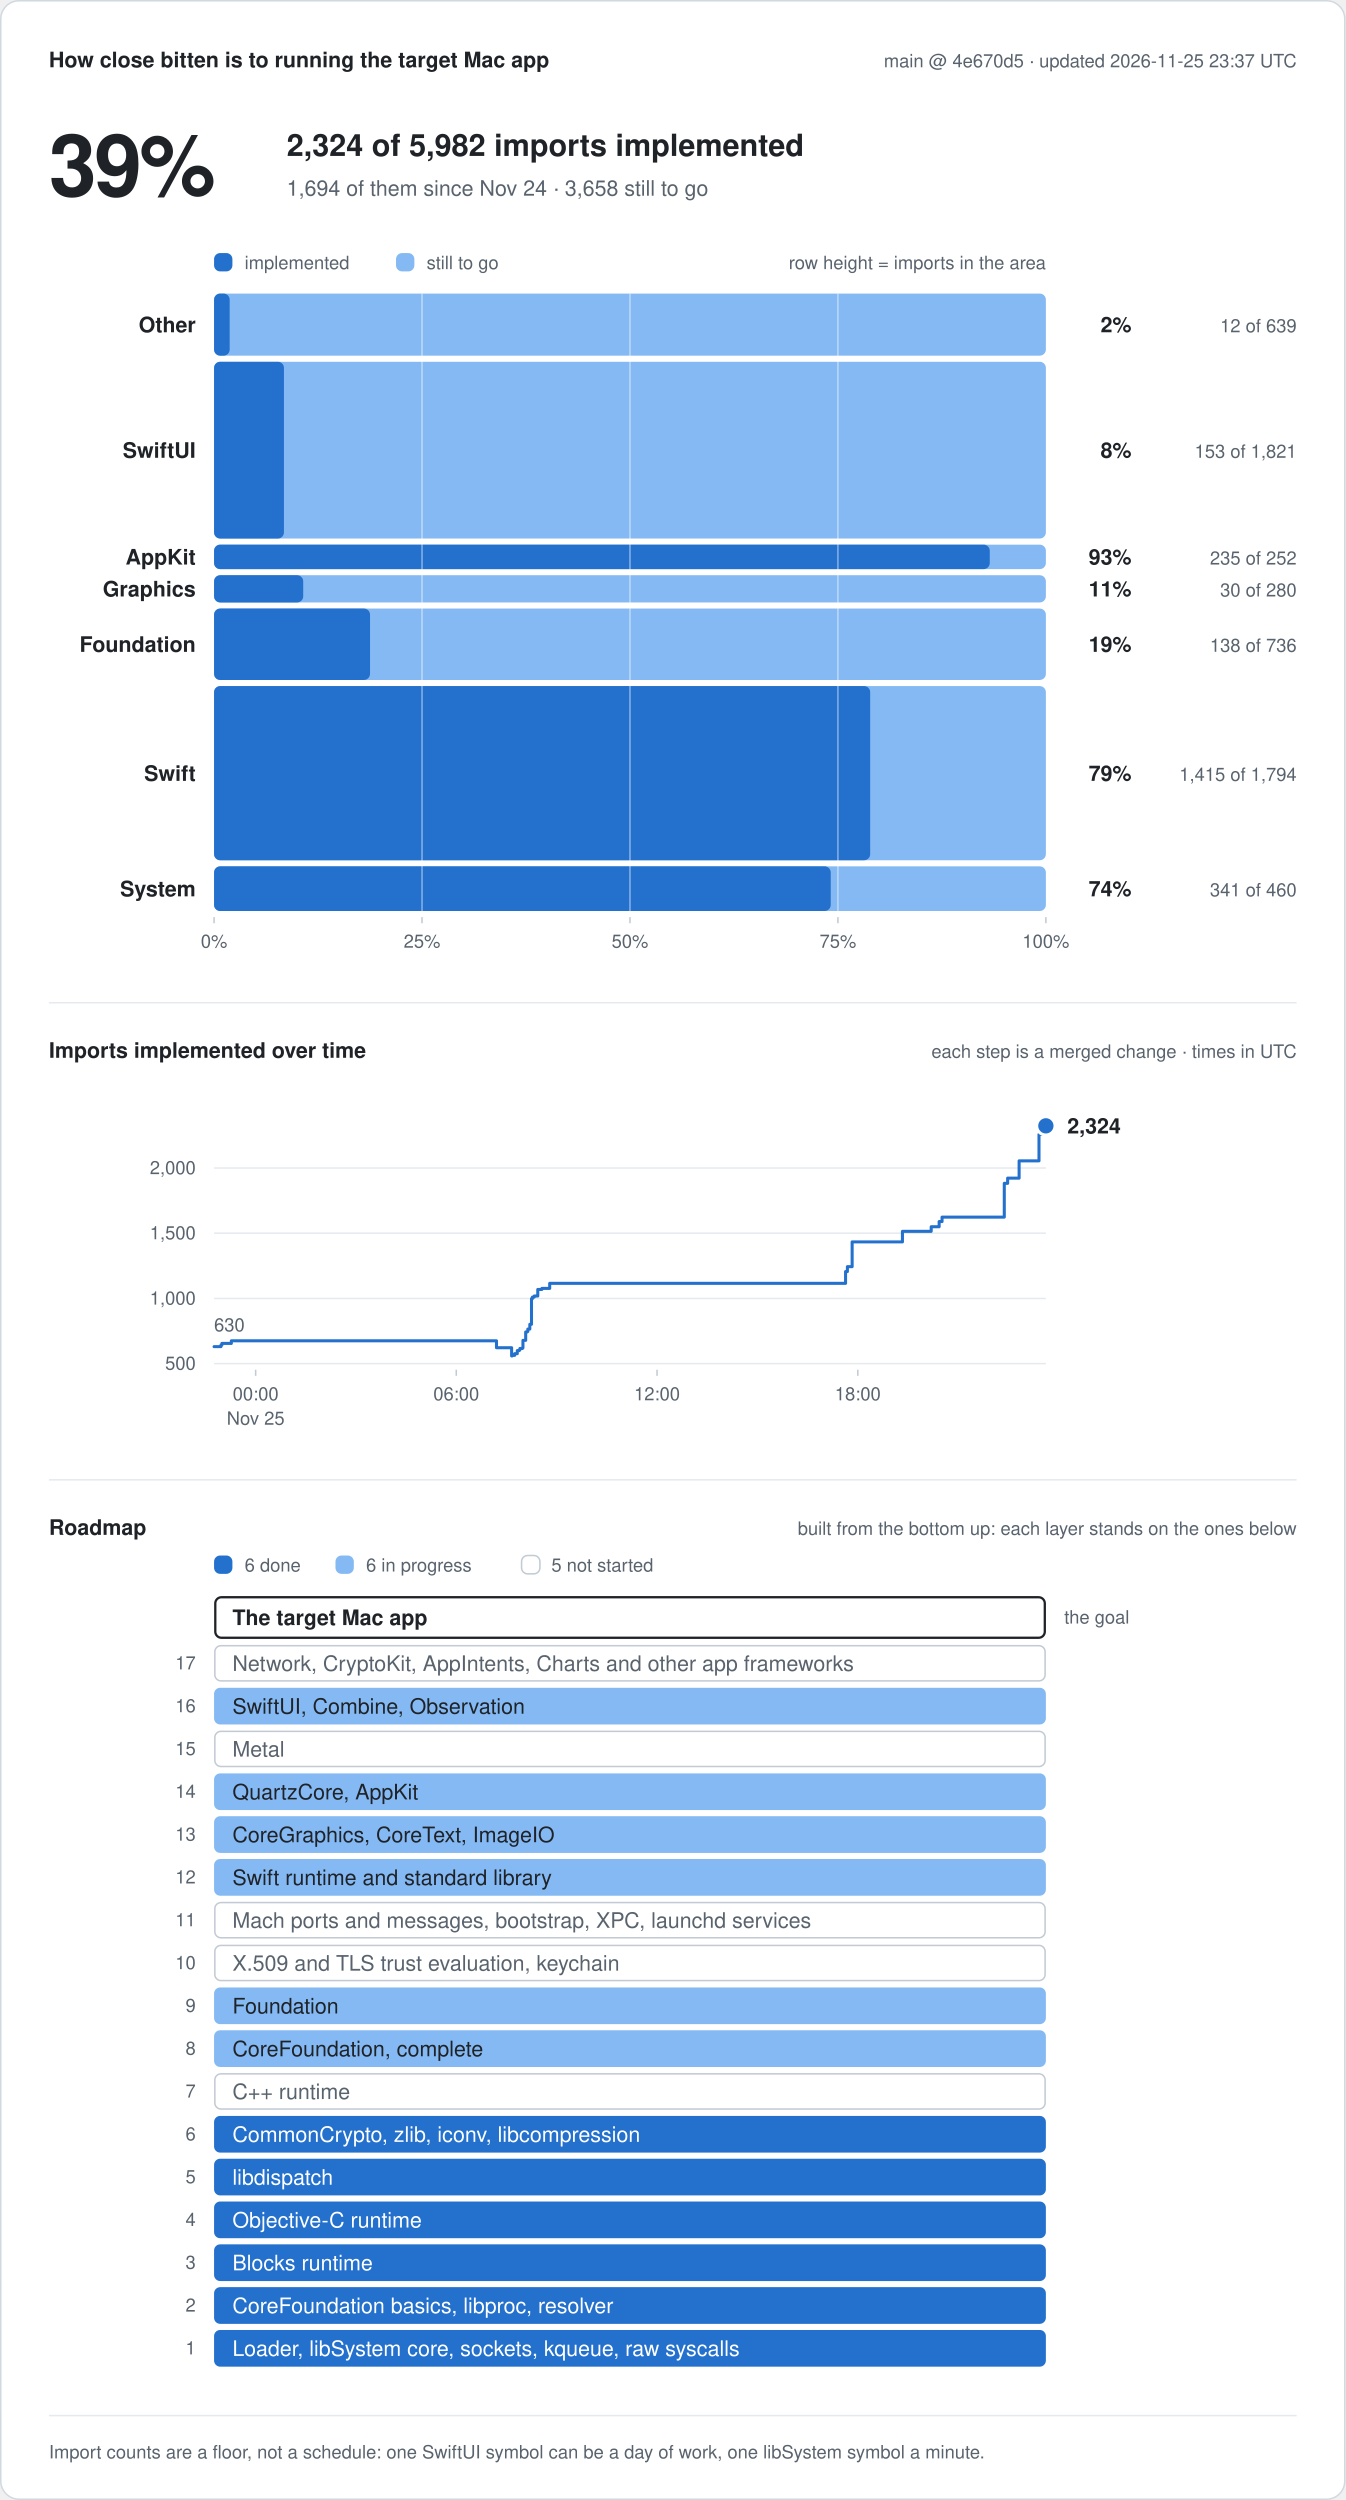
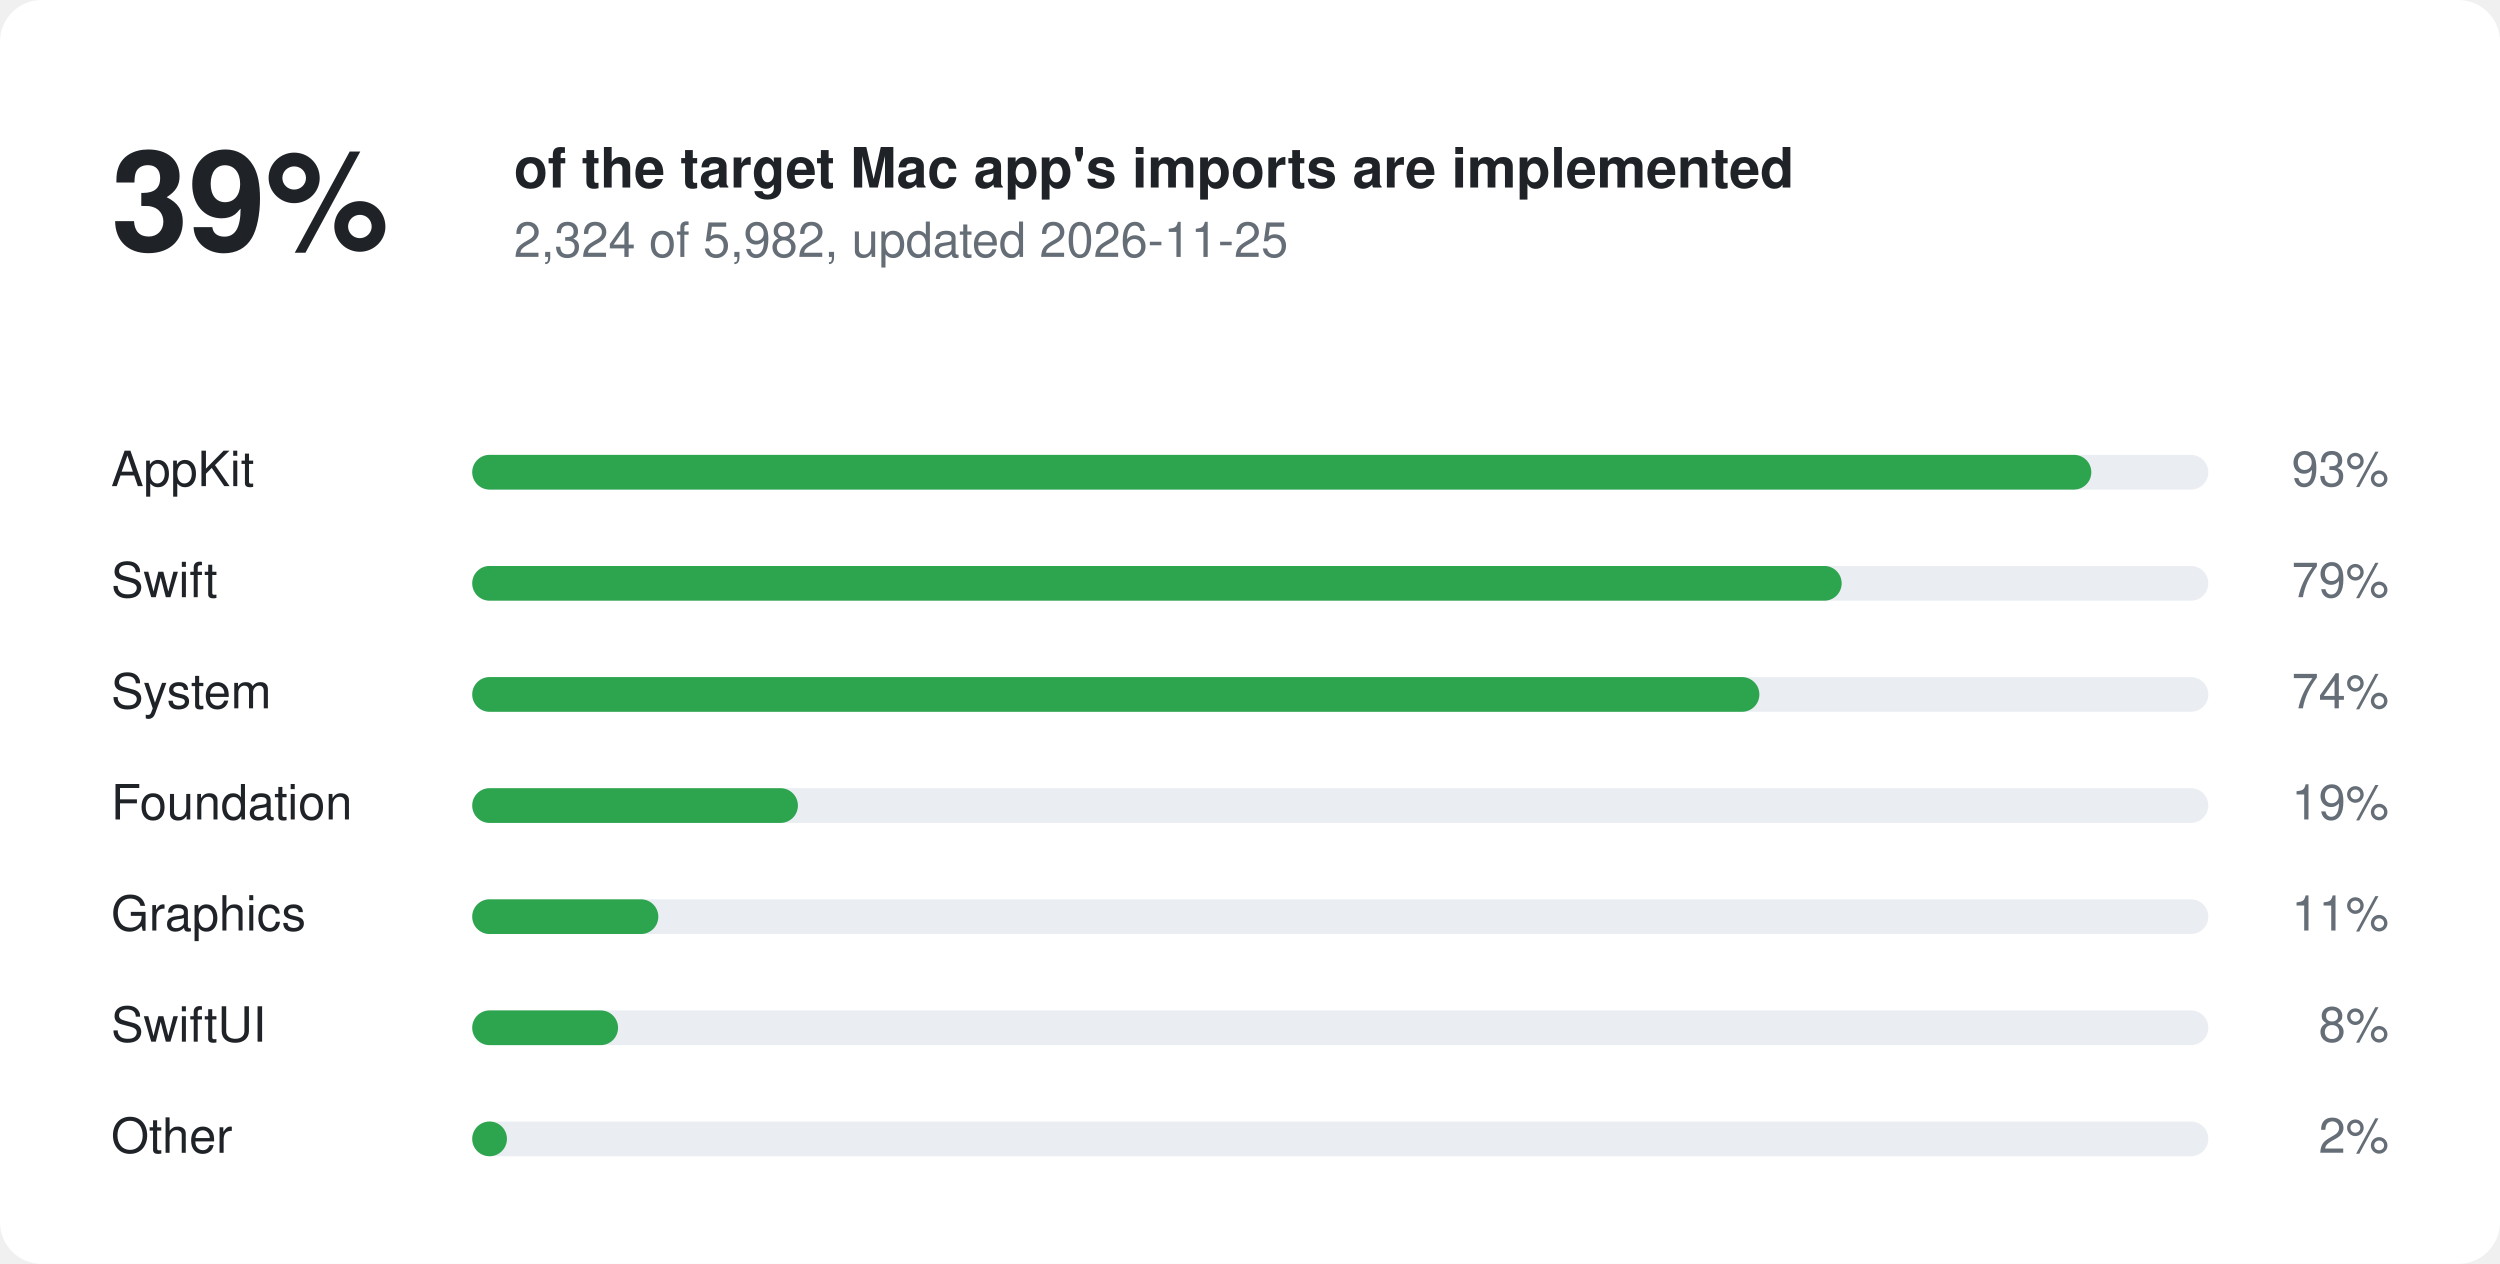
- <svg xmlns="http://www.w3.org/2000/svg" width="880" height="1635" viewBox="0 0 880 1635" role="img" aria-labelledby="t d">
+ <svg xmlns="http://www.w3.org/2000/svg" width="720" height="364" viewBox="0 0 720 364">
  <style>
  text { font-family: system-ui, -apple-system, "Segoe UI", Helvetica, Arial, sans-serif; }
-   .hero { font-size: 56px; font-weight: 600; }
-   .title { font-size: 20px; font-weight: 600; }
-   .head { font-size: 14px; font-weight: 600; }
-   .body { font-size: 14px; font-weight: 400; }
-   .small { font-size: 12px; font-weight: 400; }
-   .hero { letter-spacing: -1.5px; }
-   .num { font-variant-numeric: tabular-nums; }
-   .card { fill: #ffffff; stroke: #d1d9e0; }
-   .ink { fill: #1f2328; }
-   .sec { fill: #59636e; }
-   .rule { stroke: #e6eaef; }
-   .axis { stroke: #c2cad3; }
-   .fill { fill: #2370cd; }
-   .track { fill: #84b9f3; }
-   .notch { stroke: #ffffff; stroke-opacity: 0.45; }
-   .line { stroke: #2370cd; fill: none; }
-   .on { fill: #ffffff; }
-   .dot { fill: #2370cd; stroke: #ffffff; }
-   .open { fill: #ffffff; stroke: #c2cad3; }
-   .goal { fill: #ffffff; stroke: #1f2328; }
+   .bg { fill: #ffffff; } .ink { fill: #1f2328; } .mute { fill: #656d76; }
+   .track { fill: #eaeef2; } .done { fill: #2da44e; }
  @media (prefers-color-scheme: dark) {
-     .card { fill: #0d1117; stroke: #3d444d; }
-     .ink { fill: #f0f6fc; }
-     .sec { fill: #9198a1; }
-     .rule { stroke: #262c36; }
-     .axis { stroke: #3d444d; }
-     .fill { fill: #338ced; }
-     .track { fill: #0f4a96; }
-     .notch { stroke: #0d1117; stroke-opacity: 0.45; }
-     .line { stroke: #338ced; fill: none; }
-     .on { fill: #0d1117; }
-     .dot { fill: #338ced; stroke: #0d1117; }
-     .open { fill: #0d1117; stroke: #3d444d; }
-     .goal { fill: #0d1117; stroke: #f0f6fc; }
+     .bg { fill: #0d1117; } .ink { fill: #e6edf3; } .mute { fill: #8d96a0; }
+     .track { fill: #21262d; } .done { fill: #3fb950; }
  }
</style>
-   <rect x="0.5" y="0.5" width="879" height="1634" rx="12" class="card" />
-   <text x="32.0" y="44.0" class="head ink">How close bitten is to running the target Mac app</text>
-   <text x="848.0" y="44.0" class="small sec" text-anchor="end">main @ 4e670d5 · updated 2026-11-25 23:37 UTC</text>
-   <text x="32.0" y="128.0" class="hero ink">39%</text>
-   <text x="187.5" y="102.0" class="title ink">2,324 of 5,982 imports implemented</text>
-   <text x="187.5" y="128.0" class="body sec">1,694 of them since Nov 24 · 3,658 still to go</text>
-   <rect x="140.0" y="165.5" width="12.0" height="12.0" rx="4.0" class="fill" />
-   <text x="160.0" y="176.0" class="small sec">implemented</text>
-   <rect x="259.0" y="165.5" width="12.0" height="12.0" rx="4.0" class="track" />
-   <text x="279.0" y="176.0" class="small sec">still to go</text>
-   <text x="684.0" y="176.0" class="small sec" text-anchor="end">row height = imports in the area</text>
-   <rect x="140.0" y="192.0" width="544.0" height="40.6" rx="4.0" class="track" />
-   <rect x="140.0" y="192.0" width="10.2" height="40.6" rx="4.0" class="fill" />
-   <text x="128.0" y="217.3" class="head ink" text-anchor="end">Other</text>
-   <text x="740.0" y="217.3" class="head ink num" text-anchor="end">2%</text>
-   <text x="848.0" y="217.3" class="small sec num" text-anchor="end">12 of 639</text>
-   <rect x="140.0" y="236.6" width="544.0" height="115.6" rx="4.0" class="track" />
-   <rect x="140.0" y="236.6" width="45.7" height="115.6" rx="4.0" class="fill" />
-   <text x="128.0" y="299.4" class="head ink" text-anchor="end">SwiftUI</text>
-   <text x="740.0" y="299.4" class="head ink num" text-anchor="end">8%</text>
-   <text x="848.0" y="299.4" class="small sec num" text-anchor="end">153 of 1,821</text>
-   <rect x="140.0" y="356.2" width="544.0" height="16.0" rx="4.0" class="track" />
-   <rect x="140.0" y="356.2" width="507.3" height="16.0" rx="4.0" class="fill" />
-   <text x="128.0" y="369.2" class="head ink" text-anchor="end">AppKit</text>
-   <text x="740.0" y="369.2" class="head ink num" text-anchor="end">93%</text>
-   <text x="848.0" y="369.2" class="small sec num" text-anchor="end">235 of 252</text>
-   <rect x="140.0" y="376.2" width="544.0" height="17.8" rx="4.0" class="track" />
-   <rect x="140.0" y="376.2" width="58.3" height="17.8" rx="4.0" class="fill" />
-   <text x="128.0" y="390.1" class="head ink" text-anchor="end">Graphics</text>
-   <text x="740.0" y="390.1" class="head ink num" text-anchor="end">11%</text>
-   <text x="848.0" y="390.1" class="small sec num" text-anchor="end">30 of 280</text>
-   <rect x="140.0" y="398.0" width="544.0" height="46.7" rx="4.0" class="track" />
-   <rect x="140.0" y="398.0" width="102.0" height="46.7" rx="4.0" class="fill" />
-   <text x="128.0" y="426.3" class="head ink" text-anchor="end">Foundation</text>
-   <text x="740.0" y="426.3" class="head ink num" text-anchor="end">19%</text>
-   <text x="848.0" y="426.3" class="small sec num" text-anchor="end">138 of 736</text>
-   <rect x="140.0" y="448.7" width="544.0" height="113.9" rx="4.0" class="track" />
-   <rect x="140.0" y="448.7" width="429.1" height="113.9" rx="4.0" class="fill" />
-   <text x="128.0" y="510.7" class="head ink" text-anchor="end">Swift</text>
-   <text x="740.0" y="510.7" class="head ink num" text-anchor="end">79%</text>
-   <text x="848.0" y="510.7" class="small sec num" text-anchor="end">1,415 of 1,794</text>
-   <rect x="140.0" y="566.6" width="544.0" height="29.2" rx="4.0" class="track" />
-   <rect x="140.0" y="566.6" width="403.3" height="29.2" rx="4.0" class="fill" />
-   <text x="128.0" y="586.2" class="head ink" text-anchor="end">System</text>
-   <text x="740.0" y="586.2" class="head ink num" text-anchor="end">74%</text>
-   <text x="848.0" y="586.2" class="small sec num" text-anchor="end">341 of 460</text>
-   <line x1="140.0" y1="599.8" x2="140.0" y2="603.8" class="axis" />
-   <text x="140.0" y="619.8" class="small sec num" text-anchor="middle">0%</text>
-   <line x1="276.0" y1="192.0" x2="276.0" y2="595.8" class="notch" />
-   <line x1="276.0" y1="599.8" x2="276.0" y2="603.8" class="axis" />
-   <text x="276.0" y="619.8" class="small sec num" text-anchor="middle">25%</text>
-   <line x1="412.0" y1="192.0" x2="412.0" y2="595.8" class="notch" />
-   <line x1="412.0" y1="599.8" x2="412.0" y2="603.8" class="axis" />
-   <text x="412.0" y="619.8" class="small sec num" text-anchor="middle">50%</text>
-   <line x1="548.0" y1="192.0" x2="548.0" y2="595.8" class="notch" />
-   <line x1="548.0" y1="599.8" x2="548.0" y2="603.8" class="axis" />
-   <text x="548.0" y="619.8" class="small sec num" text-anchor="middle">75%</text>
-   <line x1="684.0" y1="599.8" x2="684.0" y2="603.8" class="axis" />
-   <text x="684.0" y="619.8" class="small sec num" text-anchor="middle">100%</text>
-   <line x1="32.0" y1="655.8" x2="848.0" y2="655.8" class="rule" />
-   <text x="32.0" y="691.8" class="head ink">Imports implemented over time</text>
-   <text x="848.0" y="691.8" class="small sec" text-anchor="end">each step is a merged change · times in UTC</text>
-   <line x1="140.0" y1="891.8" x2="684.0" y2="891.8" class="rule" />
-   <text x="128.0" y="895.8" class="small sec num" text-anchor="end">500</text>
-   <line x1="140.0" y1="849.2" x2="684.0" y2="849.2" class="rule" />
-   <text x="128.0" y="853.2" class="small sec num" text-anchor="end">1,000</text>
-   <line x1="140.0" y1="806.5" x2="684.0" y2="806.5" class="rule" />
-   <text x="128.0" y="810.5" class="small sec num" text-anchor="end">1,500</text>
-   <line x1="140.0" y1="763.9" x2="684.0" y2="763.9" class="rule" />
-   <text x="128.0" y="767.9" class="small sec num" text-anchor="end">2,000</text>
-   <line x1="167.2" y1="895.8" x2="167.2" y2="899.8" class="axis" />
-   <text x="167.2" y="915.8" class="small sec num" text-anchor="middle">00:00</text>
-   <text x="167.2" y="931.8" class="small sec" text-anchor="middle">Nov 25</text>
-   <line x1="298.4" y1="895.8" x2="298.4" y2="899.8" class="axis" />
-   <text x="298.4" y="915.8" class="small sec num" text-anchor="middle">06:00</text>
-   <line x1="429.7" y1="895.8" x2="429.7" y2="899.8" class="axis" />
-   <text x="429.7" y="915.8" class="small sec num" text-anchor="middle">12:00</text>
-   <line x1="561.0" y1="895.8" x2="561.0" y2="899.8" class="axis" />
-   <text x="561.0" y="915.8" class="small sec num" text-anchor="middle">18:00</text>
-   <path d="M140.0 880.7 H144.5 V879.7 H145.1 V878.6 H151.3 V876.9 H324.7 V881.4 H334.6 V886.8 H334.9 V886.4 H336.6 V885.3 H338.3 V883.3 H339.6 V882.9 H340.0 V881.9 H341.7 V881.5 H342.0 V876.6 H343.8 V871.1 H344.8 V870.8 H345.2 V869.2 H346.5 V866.1 H347.6 V849.3 H348.2 V848.3 H349.4 V847.6 H351.7 V843.3 H354.4 V842.6 H359.5 V839.3 H553.0 V831.6 H554.2 V828.4 H557.3 V812.2 H590.2 V805.3 H609.0 V802.3 H614.2 V798.9 H616.1 V796.0 H656.8 V773.9 H659.0 V770.5 H666.5 V759.2 H666.8 V759.2 H679.5 V741.9 H684.0 V736.3" stroke-width="2" stroke-linejoin="round" stroke-linecap="round" class="line" />
-   <text x="140.0" y="870.7" class="small sec num">630</text>
-   <circle cx="684.0" cy="736.3" r="6" stroke-width="2" class="dot" />
-   <text x="698.0" y="741.3" class="head ink num">2,324</text>
-   <line x1="32.0" y1="967.8" x2="848.0" y2="967.8" class="rule" />
-   <text x="32.0" y="1003.8" class="head ink">Roadmap</text>
-   <text x="848.0" y="1003.8" class="small sec" text-anchor="end">built from the bottom up: each layer stands on the ones below</text>
-   <rect x="140.0" y="1017.3" width="12.0" height="12.0" rx="4.0" class="fill" />
-   <text x="160.0" y="1027.8" class="small sec">6 done</text>
-   <rect x="219.4" y="1017.3" width="12.0" height="12.0" rx="4.0" class="track" />
-   <text x="239.4" y="1027.8" class="small sec">6 in progress</text>
-   <rect x="341.1" y="1017.3" width="12.0" height="12.0" rx="4.0" class="open" />
-   <text x="360.6" y="1027.8" class="small sec">5 not started</text>
-   <rect x="140.8" y="1044.6" width="542.5" height="26.5" rx="4.0" class="goal" stroke-width="1.5" />
-   <text x="152.0" y="1062.8" class="head ink">The target Mac app</text>
-   <text x="696.0" y="1061.8" class="small sec">the goal</text>
-   <rect x="140.5" y="1076.3" width="543.0" height="23.0" rx="4.0" class="open" />
-   <text x="128.0" y="1091.8" class="small sec num" text-anchor="end">17</text>
-   <text x="152.0" y="1092.8" class="body sec">Network, CryptoKit, AppIntents, Charts and other app frameworks</text>
-   <rect x="140.0" y="1103.8" width="544.0" height="24.0" rx="4.0" class="track" />
-   <text x="128.0" y="1119.8" class="small sec num" text-anchor="end">16</text>
-   <text x="152.0" y="1120.8" class="body ink">SwiftUI, Combine, Observation</text>
-   <rect x="140.5" y="1132.3" width="543.0" height="23.0" rx="4.0" class="open" />
-   <text x="128.0" y="1147.8" class="small sec num" text-anchor="end">15</text>
-   <text x="152.0" y="1148.8" class="body sec">Metal</text>
-   <rect x="140.0" y="1159.8" width="544.0" height="24.0" rx="4.0" class="track" />
-   <text x="128.0" y="1175.8" class="small sec num" text-anchor="end">14</text>
-   <text x="152.0" y="1176.8" class="body ink">QuartzCore, AppKit</text>
-   <rect x="140.0" y="1187.8" width="544.0" height="24.0" rx="4.0" class="track" />
-   <text x="128.0" y="1203.8" class="small sec num" text-anchor="end">13</text>
-   <text x="152.0" y="1204.8" class="body ink">CoreGraphics, CoreText, ImageIO</text>
-   <rect x="140.0" y="1215.8" width="544.0" height="24.0" rx="4.0" class="track" />
-   <text x="128.0" y="1231.8" class="small sec num" text-anchor="end">12</text>
-   <text x="152.0" y="1232.8" class="body ink">Swift runtime and standard library</text>
-   <rect x="140.5" y="1244.3" width="543.0" height="23.0" rx="4.0" class="open" />
-   <text x="128.0" y="1259.8" class="small sec num" text-anchor="end">11</text>
-   <text x="152.0" y="1260.8" class="body sec">Mach ports and messages, bootstrap, XPC, launchd services</text>
-   <rect x="140.5" y="1272.3" width="543.0" height="23.0" rx="4.0" class="open" />
-   <text x="128.0" y="1287.8" class="small sec num" text-anchor="end">10</text>
-   <text x="152.0" y="1288.8" class="body sec">X.509 and TLS trust evaluation, keychain</text>
-   <rect x="140.0" y="1299.8" width="544.0" height="24.0" rx="4.0" class="track" />
-   <text x="128.0" y="1315.8" class="small sec num" text-anchor="end">9</text>
-   <text x="152.0" y="1316.8" class="body ink">Foundation</text>
-   <rect x="140.0" y="1327.8" width="544.0" height="24.0" rx="4.0" class="track" />
-   <text x="128.0" y="1343.8" class="small sec num" text-anchor="end">8</text>
-   <text x="152.0" y="1344.8" class="body ink">CoreFoundation, complete</text>
-   <rect x="140.5" y="1356.3" width="543.0" height="23.0" rx="4.0" class="open" />
-   <text x="128.0" y="1371.8" class="small sec num" text-anchor="end">7</text>
-   <text x="152.0" y="1372.8" class="body sec">C++ runtime</text>
-   <rect x="140.0" y="1383.8" width="544.0" height="24.0" rx="4.0" class="fill" />
-   <text x="128.0" y="1399.8" class="small sec num" text-anchor="end">6</text>
-   <text x="152.0" y="1400.8" class="body on">CommonCrypto, zlib, iconv, libcompression</text>
-   <rect x="140.0" y="1411.8" width="544.0" height="24.0" rx="4.0" class="fill" />
-   <text x="128.0" y="1427.8" class="small sec num" text-anchor="end">5</text>
-   <text x="152.0" y="1428.8" class="body on">libdispatch</text>
-   <rect x="140.0" y="1439.8" width="544.0" height="24.0" rx="4.0" class="fill" />
-   <text x="128.0" y="1455.8" class="small sec num" text-anchor="end">4</text>
-   <text x="152.0" y="1456.8" class="body on">Objective-C runtime</text>
-   <rect x="140.0" y="1467.8" width="544.0" height="24.0" rx="4.0" class="fill" />
-   <text x="128.0" y="1483.8" class="small sec num" text-anchor="end">3</text>
-   <text x="152.0" y="1484.8" class="body on">Blocks runtime</text>
-   <rect x="140.0" y="1495.8" width="544.0" height="24.0" rx="4.0" class="fill" />
-   <text x="128.0" y="1511.8" class="small sec num" text-anchor="end">2</text>
-   <text x="152.0" y="1512.8" class="body on">CoreFoundation basics, libproc, resolver</text>
-   <rect x="140.0" y="1523.8" width="544.0" height="24.0" rx="4.0" class="fill" />
-   <text x="128.0" y="1539.8" class="small sec num" text-anchor="end">1</text>
-   <text x="152.0" y="1540.8" class="body on">Loader, libSystem core, sockets, kqueue, raw syscalls</text>
-   <line x1="32.0" y1="1579.8" x2="848.0" y2="1579.8" class="rule" />
-   <text x="32.0" y="1607.8" class="small sec">Import counts are a floor, not a schedule: one SwiftUI symbol can be a day of work, one libSystem symbol a minute.</text>
+   <rect width="720" height="364" rx="12" class="bg" />
+   <text x="32" y="72" class="ink" font-size="40" font-weight="700">39%</text>
+   <text x="148" y="54" class="ink" font-size="16" font-weight="600">of the target Mac app's imports are implemented</text>
+   <text x="148" y="74" class="mute" font-size="14">2,324 of 5,982, updated 2026-11-25</text>
+   <text x="32" y="140" class="ink" font-size="14">AppKit</text>
+   <rect x="136" y="131" width="500" height="10" rx="5" class="track" />
+   <rect x="136" y="131" width="466.3" height="10" rx="5" class="done" />
+   <text x="688" y="140" class="mute" font-size="14" text-anchor="end">93%</text>
+   <text x="32" y="172" class="ink" font-size="14">Swift</text>
+   <rect x="136" y="163" width="500" height="10" rx="5" class="track" />
+   <rect x="136" y="163" width="394.4" height="10" rx="5" class="done" />
+   <text x="688" y="172" class="mute" font-size="14" text-anchor="end">79%</text>
+   <text x="32" y="204" class="ink" font-size="14">System</text>
+   <rect x="136" y="195" width="500" height="10" rx="5" class="track" />
+   <rect x="136" y="195" width="370.7" height="10" rx="5" class="done" />
+   <text x="688" y="204" class="mute" font-size="14" text-anchor="end">74%</text>
+   <text x="32" y="236" class="ink" font-size="14">Foundation</text>
+   <rect x="136" y="227" width="500" height="10" rx="5" class="track" />
+   <rect x="136" y="227" width="93.8" height="10" rx="5" class="done" />
+   <text x="688" y="236" class="mute" font-size="14" text-anchor="end">19%</text>
+   <text x="32" y="268" class="ink" font-size="14">Graphics</text>
+   <rect x="136" y="259" width="500" height="10" rx="5" class="track" />
+   <rect x="136" y="259" width="53.6" height="10" rx="5" class="done" />
+   <text x="688" y="268" class="mute" font-size="14" text-anchor="end">11%</text>
+   <text x="32" y="300" class="ink" font-size="14">SwiftUI</text>
+   <rect x="136" y="291" width="500" height="10" rx="5" class="track" />
+   <rect x="136" y="291" width="42.0" height="10" rx="5" class="done" />
+   <text x="688" y="300" class="mute" font-size="14" text-anchor="end">8%</text>
+   <text x="32" y="332" class="ink" font-size="14">Other</text>
+   <rect x="136" y="323" width="500" height="10" rx="5" class="track" />
+   <rect x="136" y="323" width="10.0" height="10" rx="5" class="done" />
+   <text x="688" y="332" class="mute" font-size="14" text-anchor="end">2%</text>
</svg>
